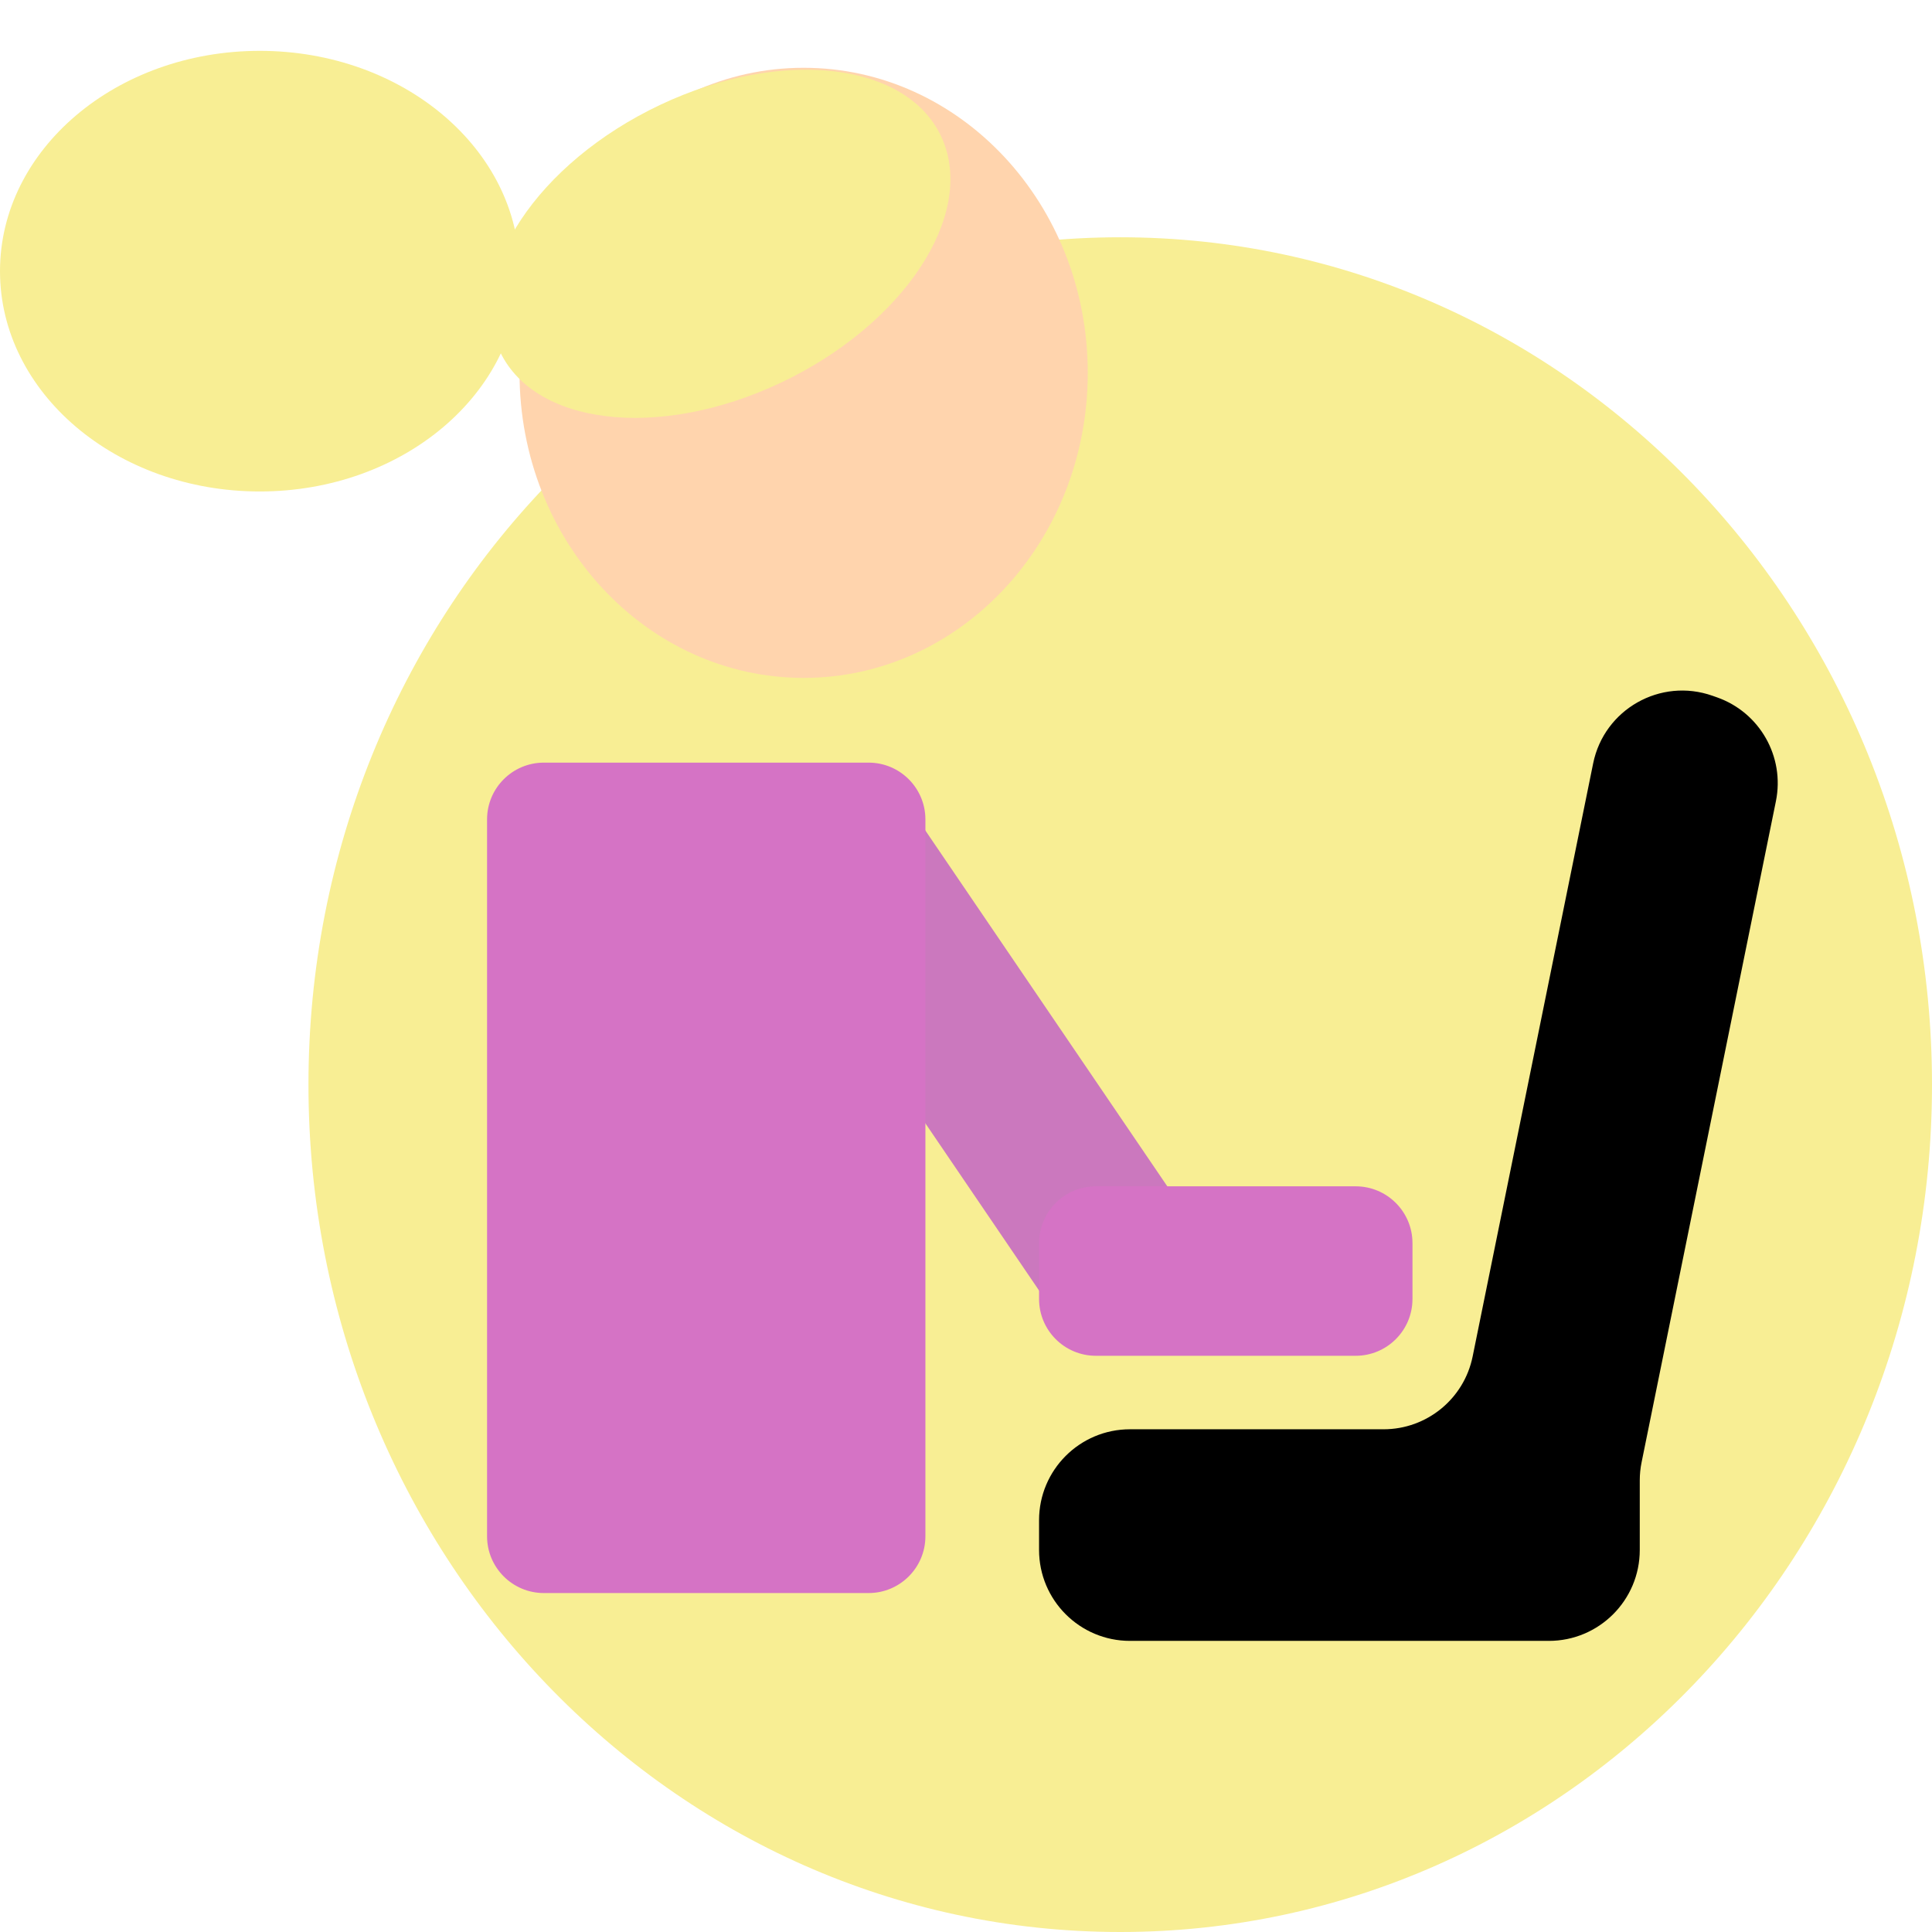
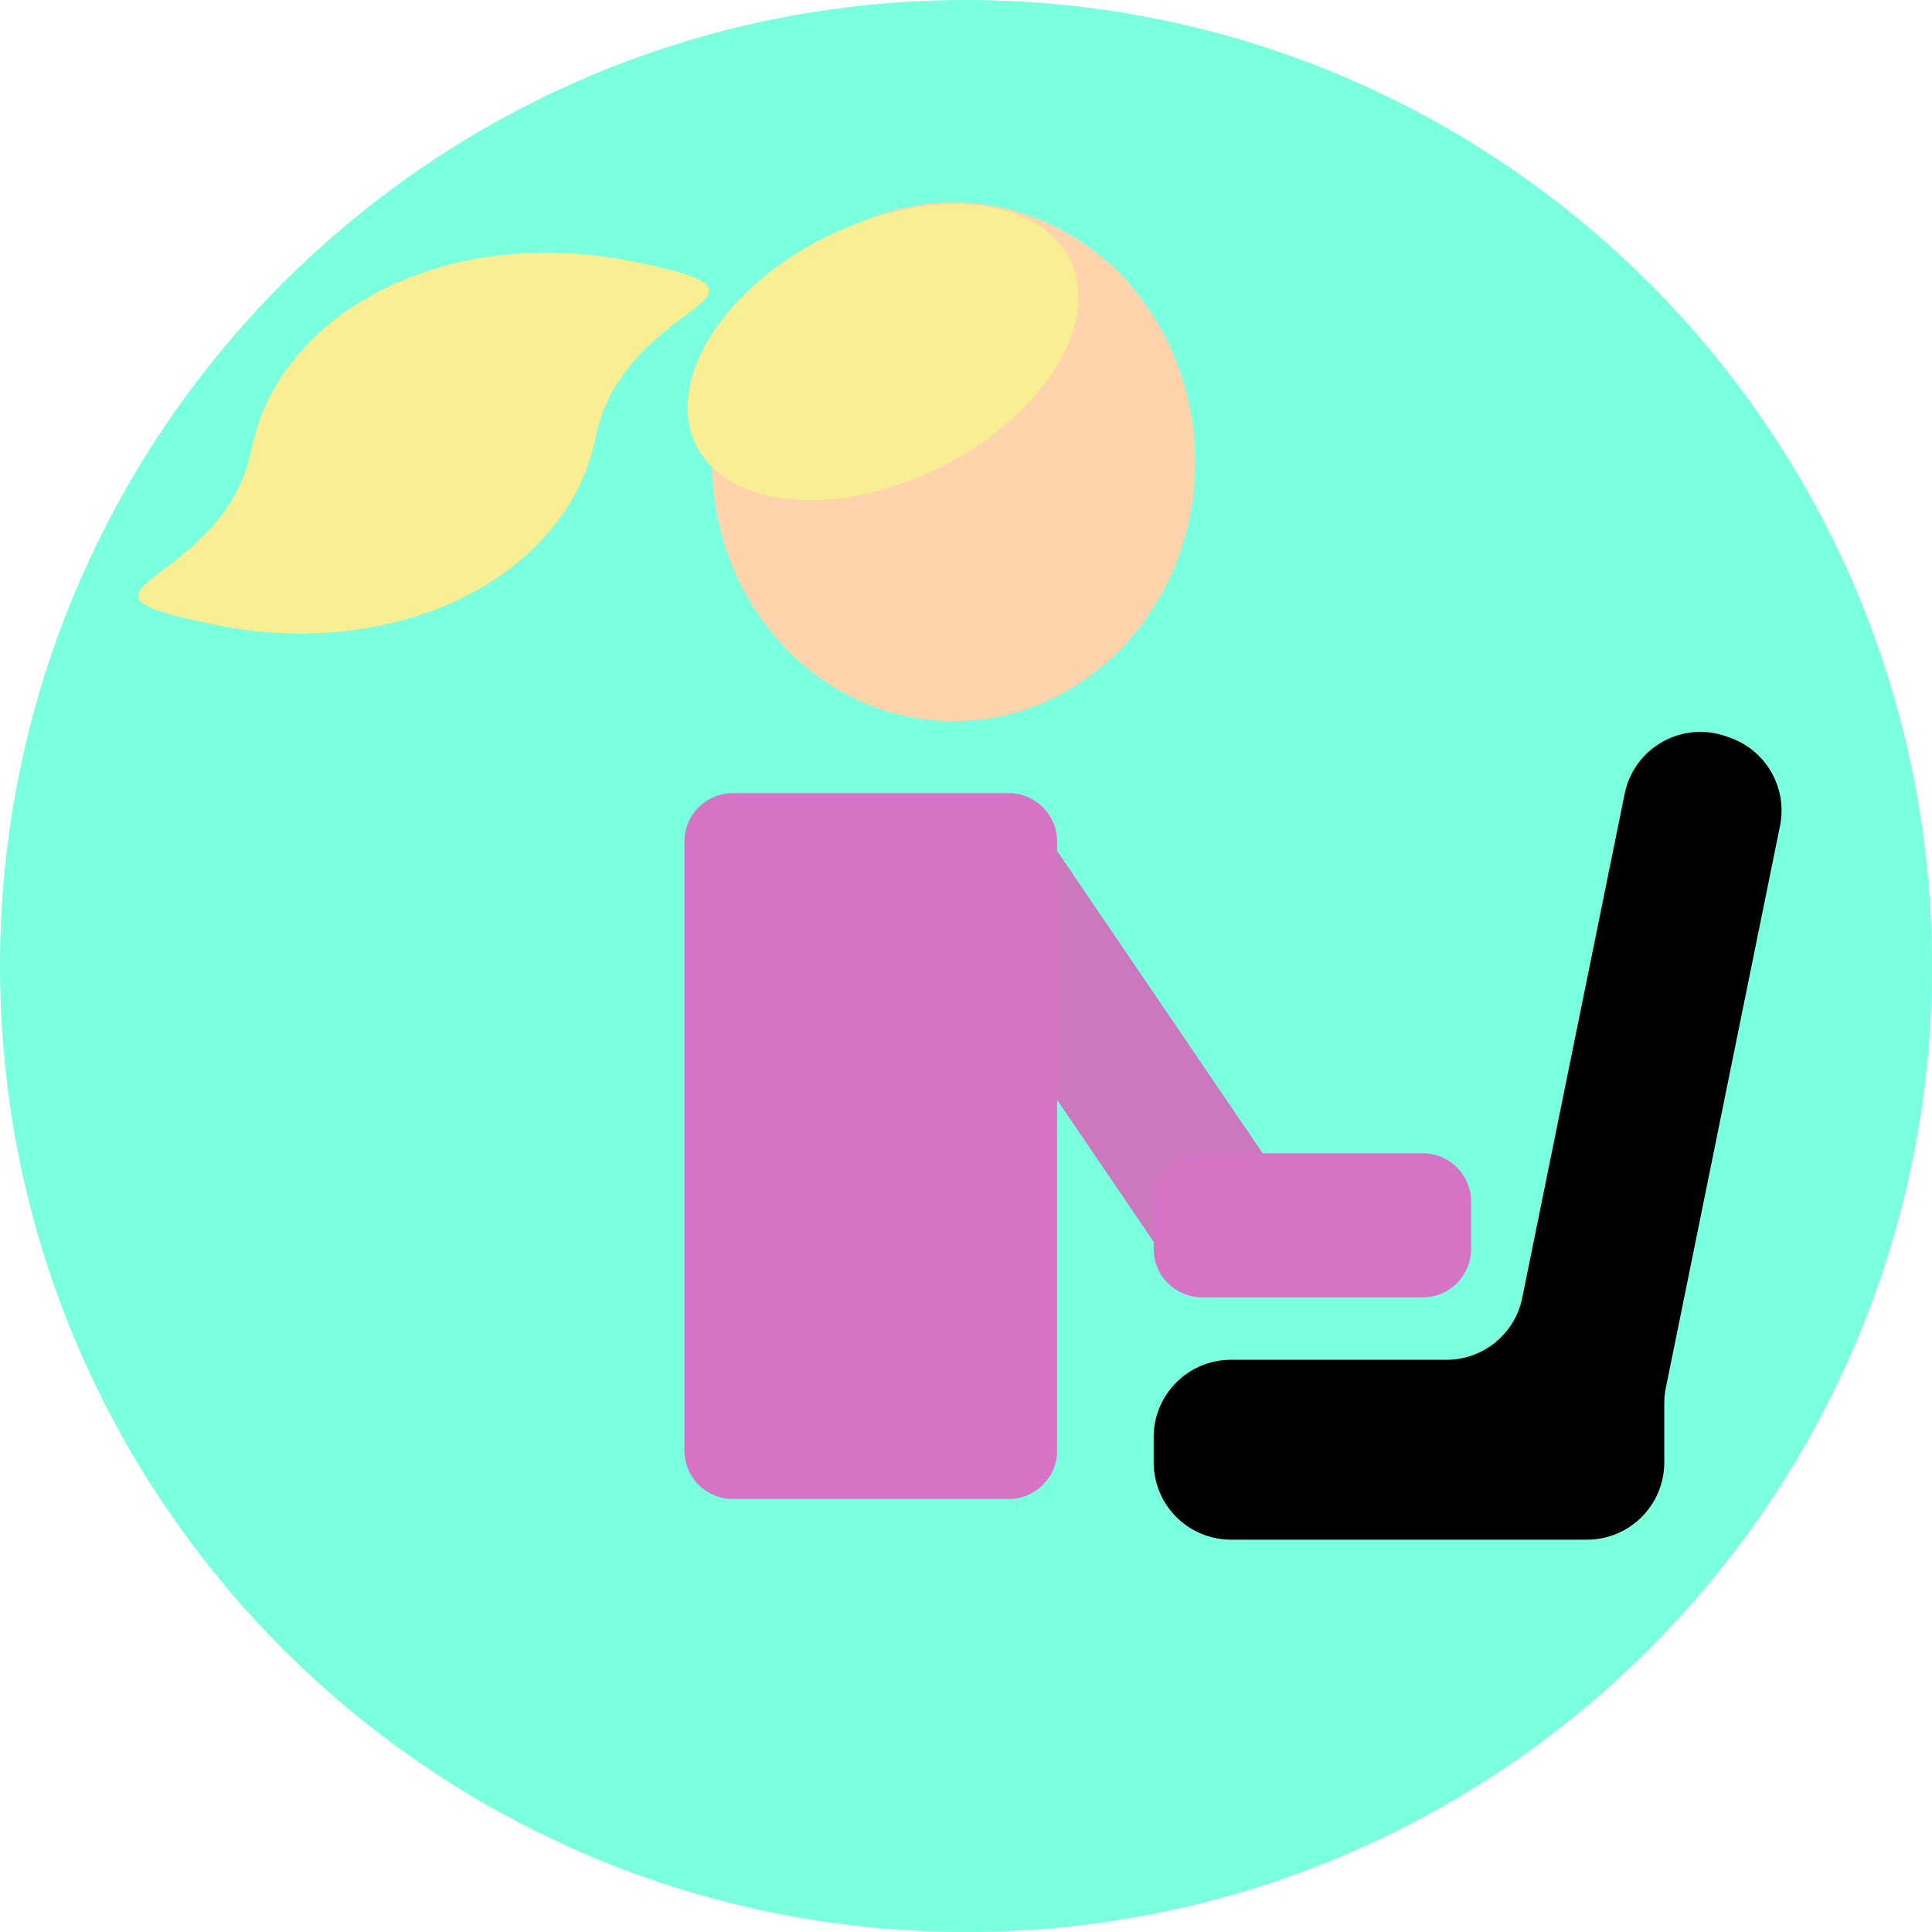
- <svg xmlns="http://www.w3.org/2000/svg" width="170" height="170" viewBox="0 0 170 170" fill="none">
-   <ellipse cx="98.571" cy="95.439" rx="71.429" ry="74.561" fill="#F8EE94" />
-   <path fill-rule="evenodd" clip-rule="evenodd" d="M156.265 70.5C157.059 66.591 154.852 62.694 151.09 61.364L150.69 61.223C146.107 59.604 141.152 62.41 140.184 67.173L129.581 119.358C128.824 123.086 125.546 125.765 121.742 125.765H99.429C95.01 125.765 91.429 129.346 91.429 133.765V136.384C91.429 140.802 95.01 144.384 99.429 144.384H136.286C140.704 144.384 144.286 140.802 144.286 136.384V130.263C144.286 129.728 144.339 129.194 144.446 128.67L156.265 70.5Z" fill="black" />
-   <ellipse cx="70.714" cy="32.807" rx="25" ry="26.842" fill="#FFD4AD" />
-   <ellipse rx="21.591" ry="13.327" transform="matrix(0.90409 -0.427342 0.39796 0.917403 63.3955 21.4529)" fill="#F8EE94" />
-   <ellipse cx="22.857" cy="23.86" rx="22.857" ry="19.386" fill="#F8EE94" />
-   <rect width="54.41" height="14.499" rx="5" transform="matrix(0.562269 0.826954 -0.803504 0.595299 77.364 67.1053)" fill="#CB78BE" />
-   <rect x="91.429" y="104.386" width="32.857" height="14.912" rx="5" fill="#D573C5" />
-   <rect x="42.857" y="67.105" width="38.571" height="73.07" rx="5" fill="#D573C5" />
+ <svg xmlns="http://www.w3.org/2000/svg" width="200" height="200" viewBox="0 0 200 200" fill="none">
+   <circle cx="100" cy="100" r="100" fill="#7AFFDF" />
+   <path fill-rule="evenodd" clip-rule="evenodd" d="M184.265 85.5C185.059 81.591 182.852 77.694 179.09 76.365L178.69 76.223C174.107 74.604 169.152 77.41 168.184 82.173L157.581 134.358C156.824 138.086 153.546 140.765 149.742 140.765H127.429C123.01 140.765 119.429 144.346 119.429 148.765V151.384C119.429 155.802 123.01 159.384 127.429 159.384H164.286C168.704 159.384 172.286 155.802 172.286 151.384V145.263C172.286 144.728 172.339 144.194 172.446 143.67L184.265 85.5Z" fill="black" />
+   <ellipse cx="98.714" cy="47.807" rx="25" ry="26.842" fill="#FFD4AD" />
+   <ellipse rx="21.591" ry="13.327" transform="matrix(0.90409 -0.427342 0.39796 0.917403 91.3955 36.4529)" fill="#F8EE94" />
+   <rect width="54.41" height="14.499" rx="5" transform="matrix(0.562269 0.826954 -0.803504 0.595299 105.364 82.1053)" fill="#CB78BE" />
+   <rect x="119.429" y="119.386" width="32.857" height="14.912" rx="5" fill="#D573C5" />
+   <rect x="70.857" y="82.105" width="38.571" height="73.07" rx="5" fill="#D573C5" />
+   <path d="M26.03 46.491C23.084 61.035 3.571 60.888 22.343 64.69C41.116 68.493 58.723 59.784 61.669 45.24C64.615 30.695 84.128 30.843 65.355 27.041C46.582 23.238 28.976 31.946 26.03 46.491Z" fill="#F8EE94" />
</svg>
